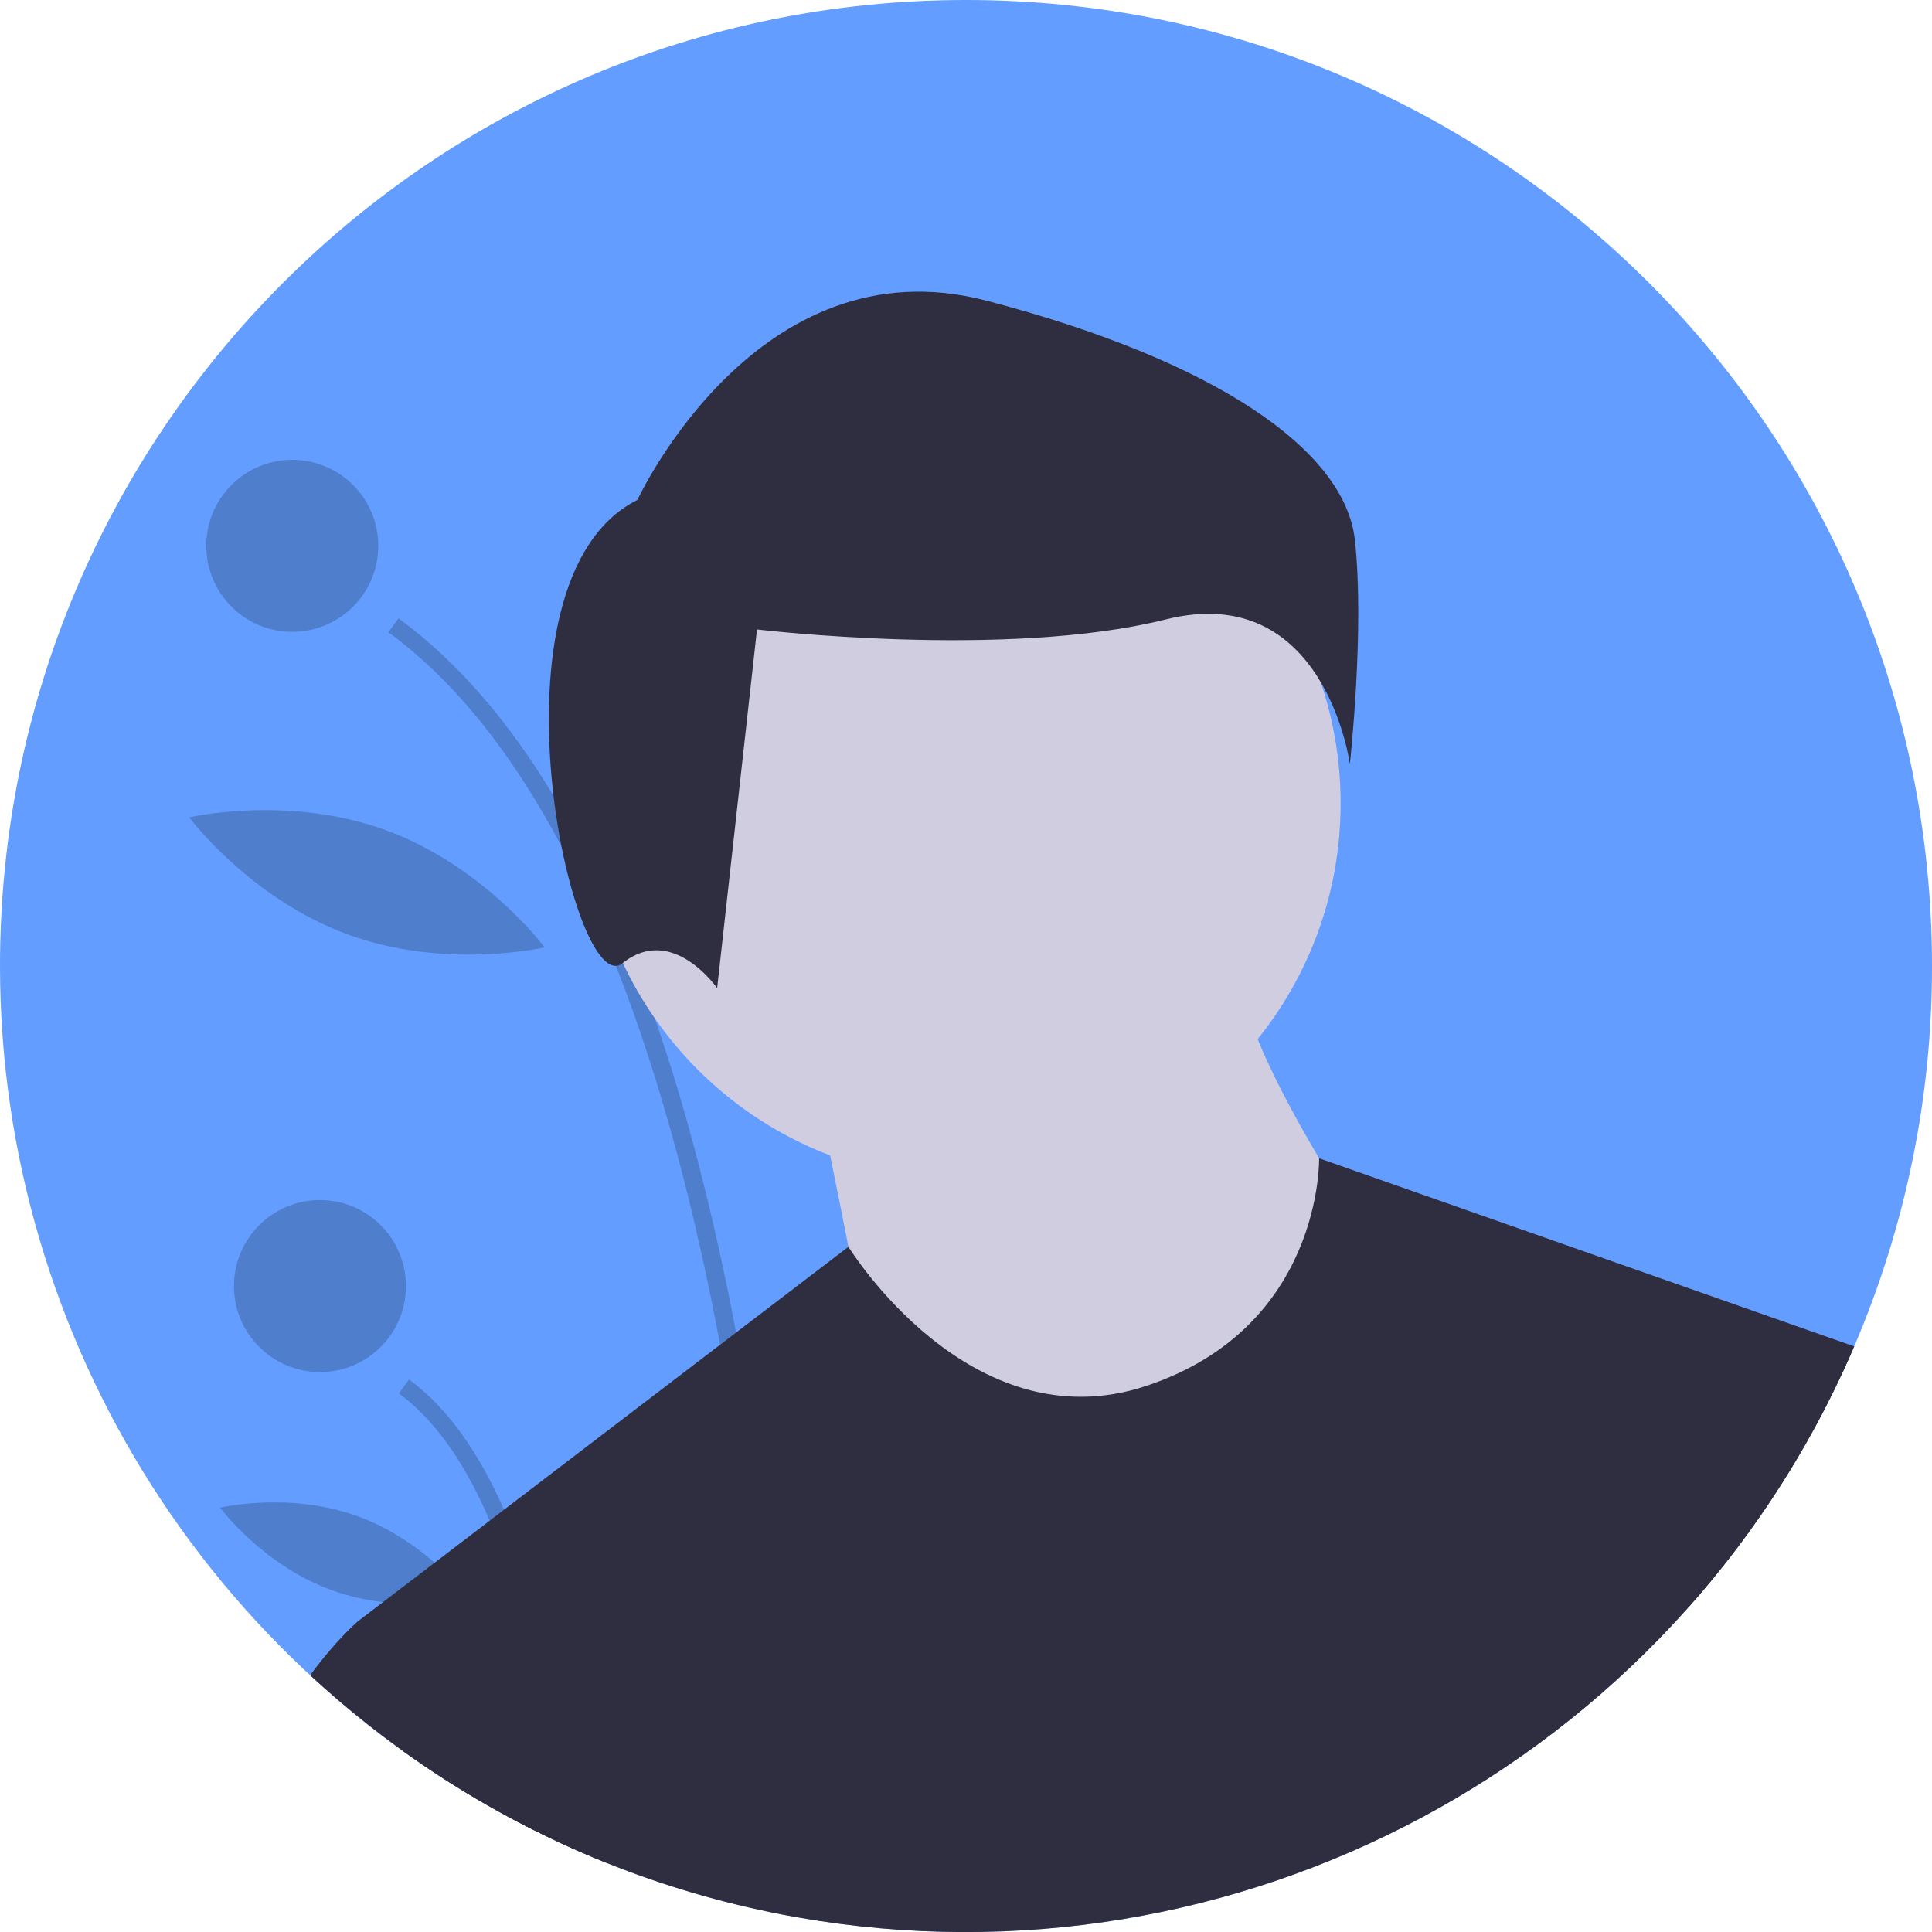
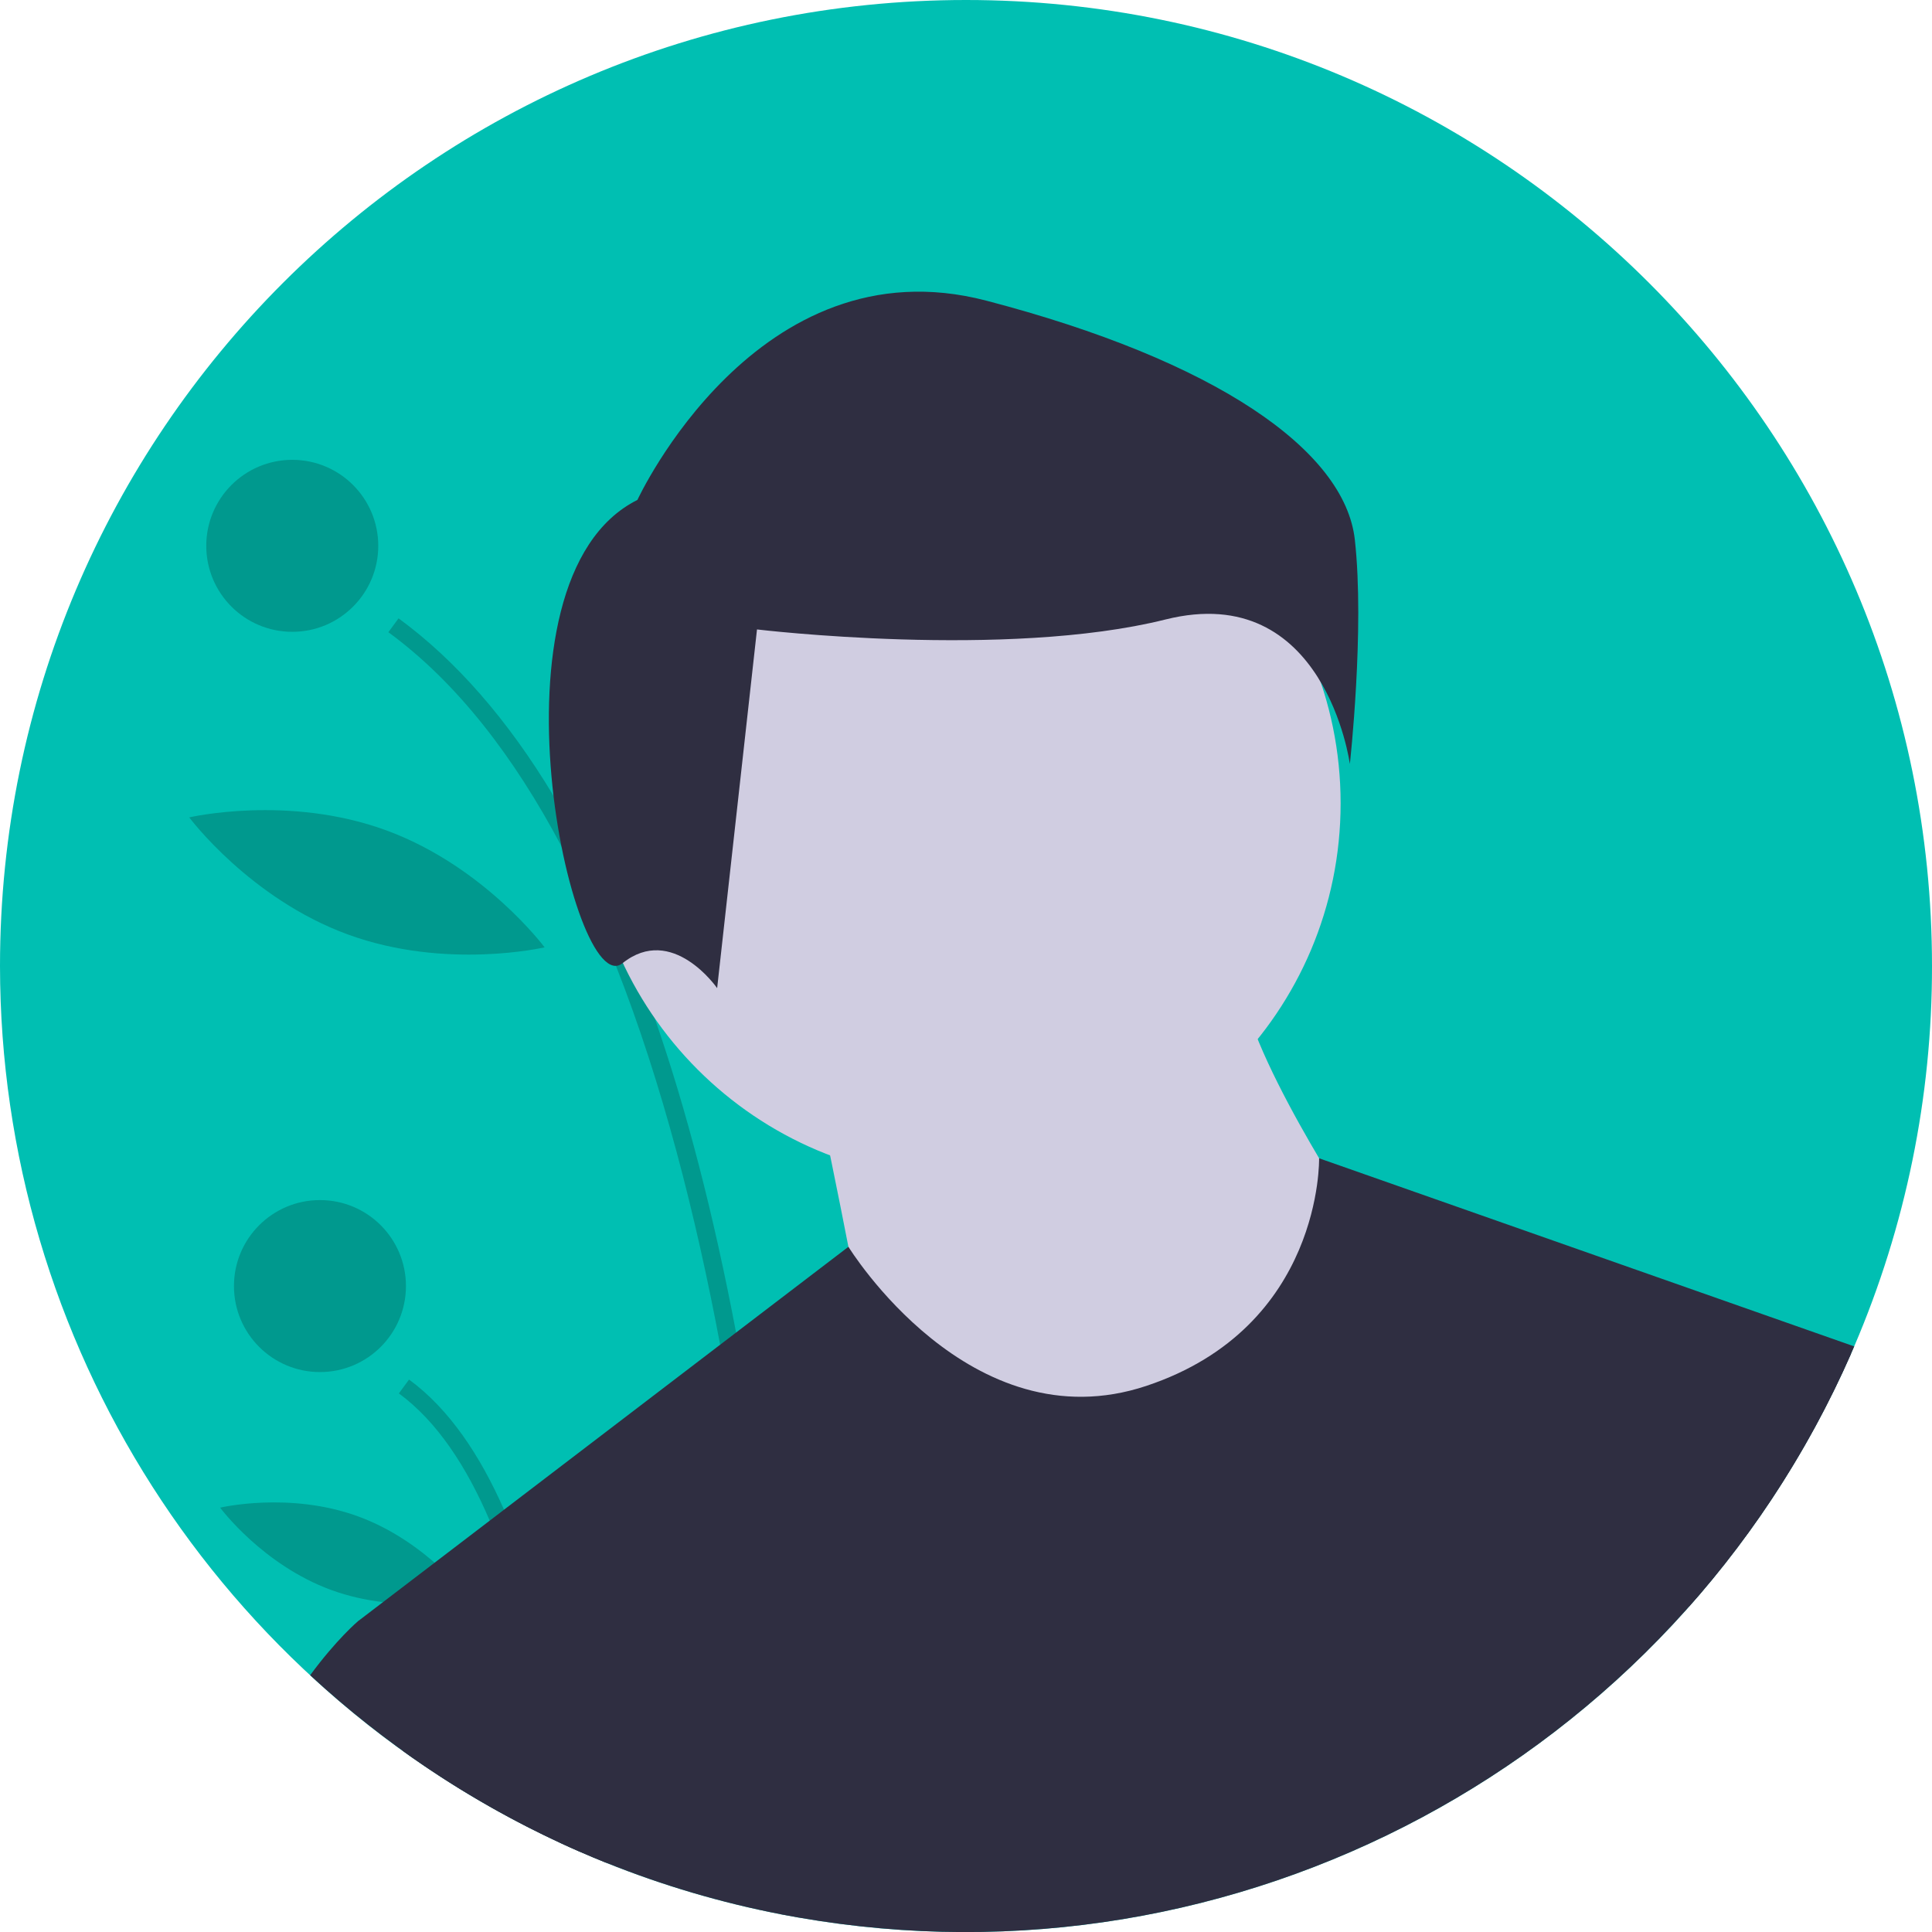
<svg xmlns="http://www.w3.org/2000/svg" id="e59edb86-a3bc-4694-8aac-31e565ca5cfc" data-name="Layer 1" width="676" height="676" viewBox="0 0 676 676">
-   <path d="M938,450a336.852,336.852,0,0,1-27.22,133.1L909.66,585.68A338.559,338.559,0,0,1,541.35,782.93q-3.045-.54-6.08-1.12a334.981,334.981,0,0,1-61.14-18.03q-4.815-1.935-9.56-4.01c-2.16-.94-4.32-1.91-6.46-2.91A338.414,338.414,0,0,1,262,450c0-186.67,151.33-338,338-338S938,263.33,938,450Z" transform="translate(-262 -112)" fill="#639dff" />
+   <path d="M938,450a336.852,336.852,0,0,1-27.22,133.1L909.66,585.68A338.559,338.559,0,0,1,541.35,782.93q-3.045-.54-6.08-1.12a334.981,334.981,0,0,1-61.14-18.03q-4.815-1.935-9.56-4.01c-2.16-.94-4.32-1.91-6.46-2.91A338.414,338.414,0,0,1,262,450c0-186.67,151.33-338,338-338S938,263.33,938,450Z" transform="translate(-262 -112)" fill="#00bfb2" />
  <path d="M541.35,782.93q-3.045-.54-6.08-1.12c-1.32-38.31-5.85-116.94-21.3-199.29C505.52,537.45,493.79,491.25,477.52,449.95a412.604,412.604,0,0,0-19.07-41.84c-16.44-31.05-36.38-57.19-60.56-74.9l3.56-4.86q30.165,22.11,54.22,62.08,7.215,11.97,13.86,25.54,7.125,14.52,13.59,30.83,4.125,10.38,7.97,21.48,16.74,48.195,28.46,109.98,2.595,13.65,4.94,27.97C536.6,680.2,540.25,748.59,541.35,782.93Z" transform="translate(-262 -112)" opacity="0.2" />
  <path d="M464.57,759.77c-2.16-.94-4.32-1.91-6.46-2.91-2.09-22.7-5.93-50.86-12.95-77.59A254.557,254.557,0,0,0,433.35,644.07c-8.01-18.75-18.38-34.69-31.79-44.52l3.56-4.85c14.04,10.28,24.87,26.53,33.24,45.54,9.43,21.42,15.72,46.35,19.91,70.17C461.38,728.1,463.34,745.19,464.57,759.77Z" transform="translate(-262 -112)" opacity="0.2" />
  <circle cx="102.262" cy="190.982" r="30.089" opacity="0.2" />
  <circle cx="111.951" cy="449.991" r="30.089" opacity="0.2" />
  <path d="M483.714,353.521c-6.38,35.997,7.705,68.592,7.705,68.592s24.43-25.768,30.81-61.766-7.705-68.592-7.705-68.592S490.095,317.524,483.714,353.521Z" transform="translate(-262 -112)" opacity="0.2" />
  <path d="M383.718,438.971c34.335,12.555,68.837,4.498,68.837,4.498s-21.166-28.413-55.501-40.968-68.837-4.498-68.837-4.498S349.383,426.416,383.718,438.971Z" transform="translate(-262 -112)" opacity="0.2" />
  <path d="M377.895,668.333c24.066,8.8,48.283,3.059,48.283,3.059S411.377,651.384,387.311,642.584s-48.283-3.059-48.283-3.059S353.829,659.533,377.895,668.333Z" transform="translate(-262 -112)" opacity="0.2" />
  <circle cx="337.306" cy="281.079" r="131.77" fill="#d0cde1" />
  <path d="M547.833,493.965s16.471,78.239,16.471,86.474,78.239,45.296,78.239,45.296L712.546,613.382,737.253,539.261s-41.178-61.767-41.178-86.474Z" transform="translate(-262 -112)" fill="#d0cde1" />
  <path d="M910.78,583.1,909.66,585.68A338.559,338.559,0,0,1,541.35,782.93q-3.045-.54-6.08-1.12a334.981,334.981,0,0,1-61.14-18.03q-4.815-1.935-9.56-4.01c-2.16-.94-4.32-1.91-6.46-2.91a337.593,337.593,0,0,1-55.25-32.28l-15.62-45.31,8.78-6.7,18.06-13.79,19.27-14.71,5.01-3.83,75.61-57.72,5.58-4.26,39.3-30,.01-.01s42.5,69.25,104.27,48.66,60.42-79.63,60.42-79.63Z" transform="translate(-262 -112)" fill="#2f2e41" />
  <path d="M485.035,286.916s41.837-90.646,122.023-69.728,125.51,52.296,128.996,83.673-1.743,78.443-1.743,78.443-8.716-64.498-64.498-50.552-142.941,3.486-142.941,3.486L512.926,457.748s-15.689-22.661-33.121-8.716S429.253,314.807,485.035,286.916Z" transform="translate(-262 -112)" fill="#2f2e41" />
  <path d="M474.13,763.78q-4.815-1.935-9.56-4.01c-2.16-.94-4.32-1.91-6.46-2.91a338.835,338.835,0,0,1-87.59-58.7c9.19-12.52,16.72-18.89,16.72-18.89h61.77l9.26,31.14Z" transform="translate(-262 -112)" fill="#2f2e41" />
  <path d="M856.67,576.32l52.99,9.36A337.944,337.944,0,0,1,852.9,674.25Z" transform="translate(-262 -112)" fill="#2f2e41" />
</svg>
